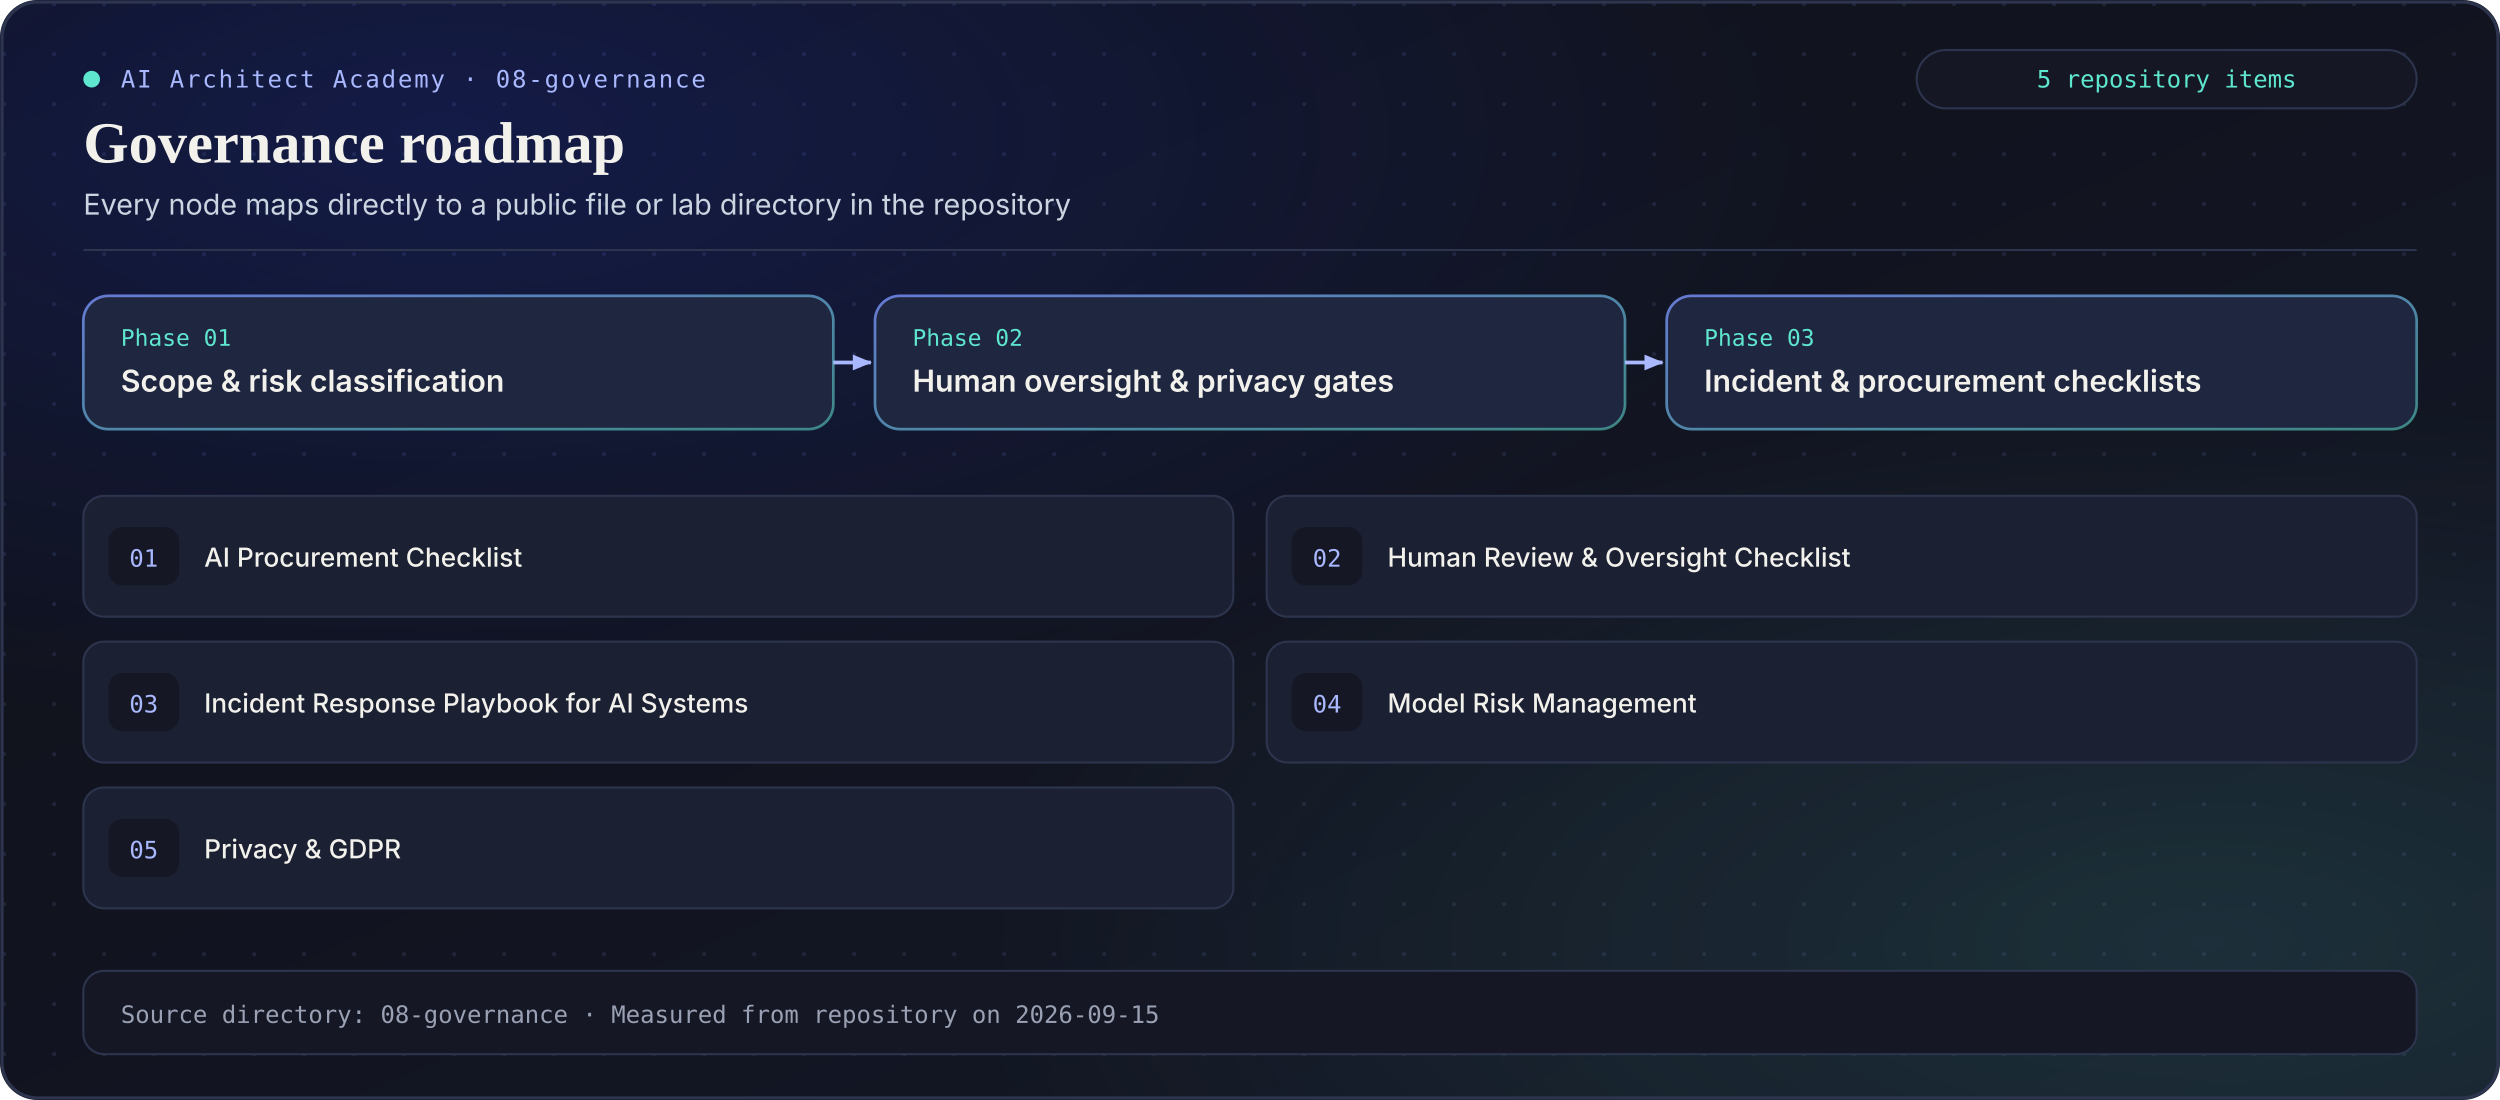
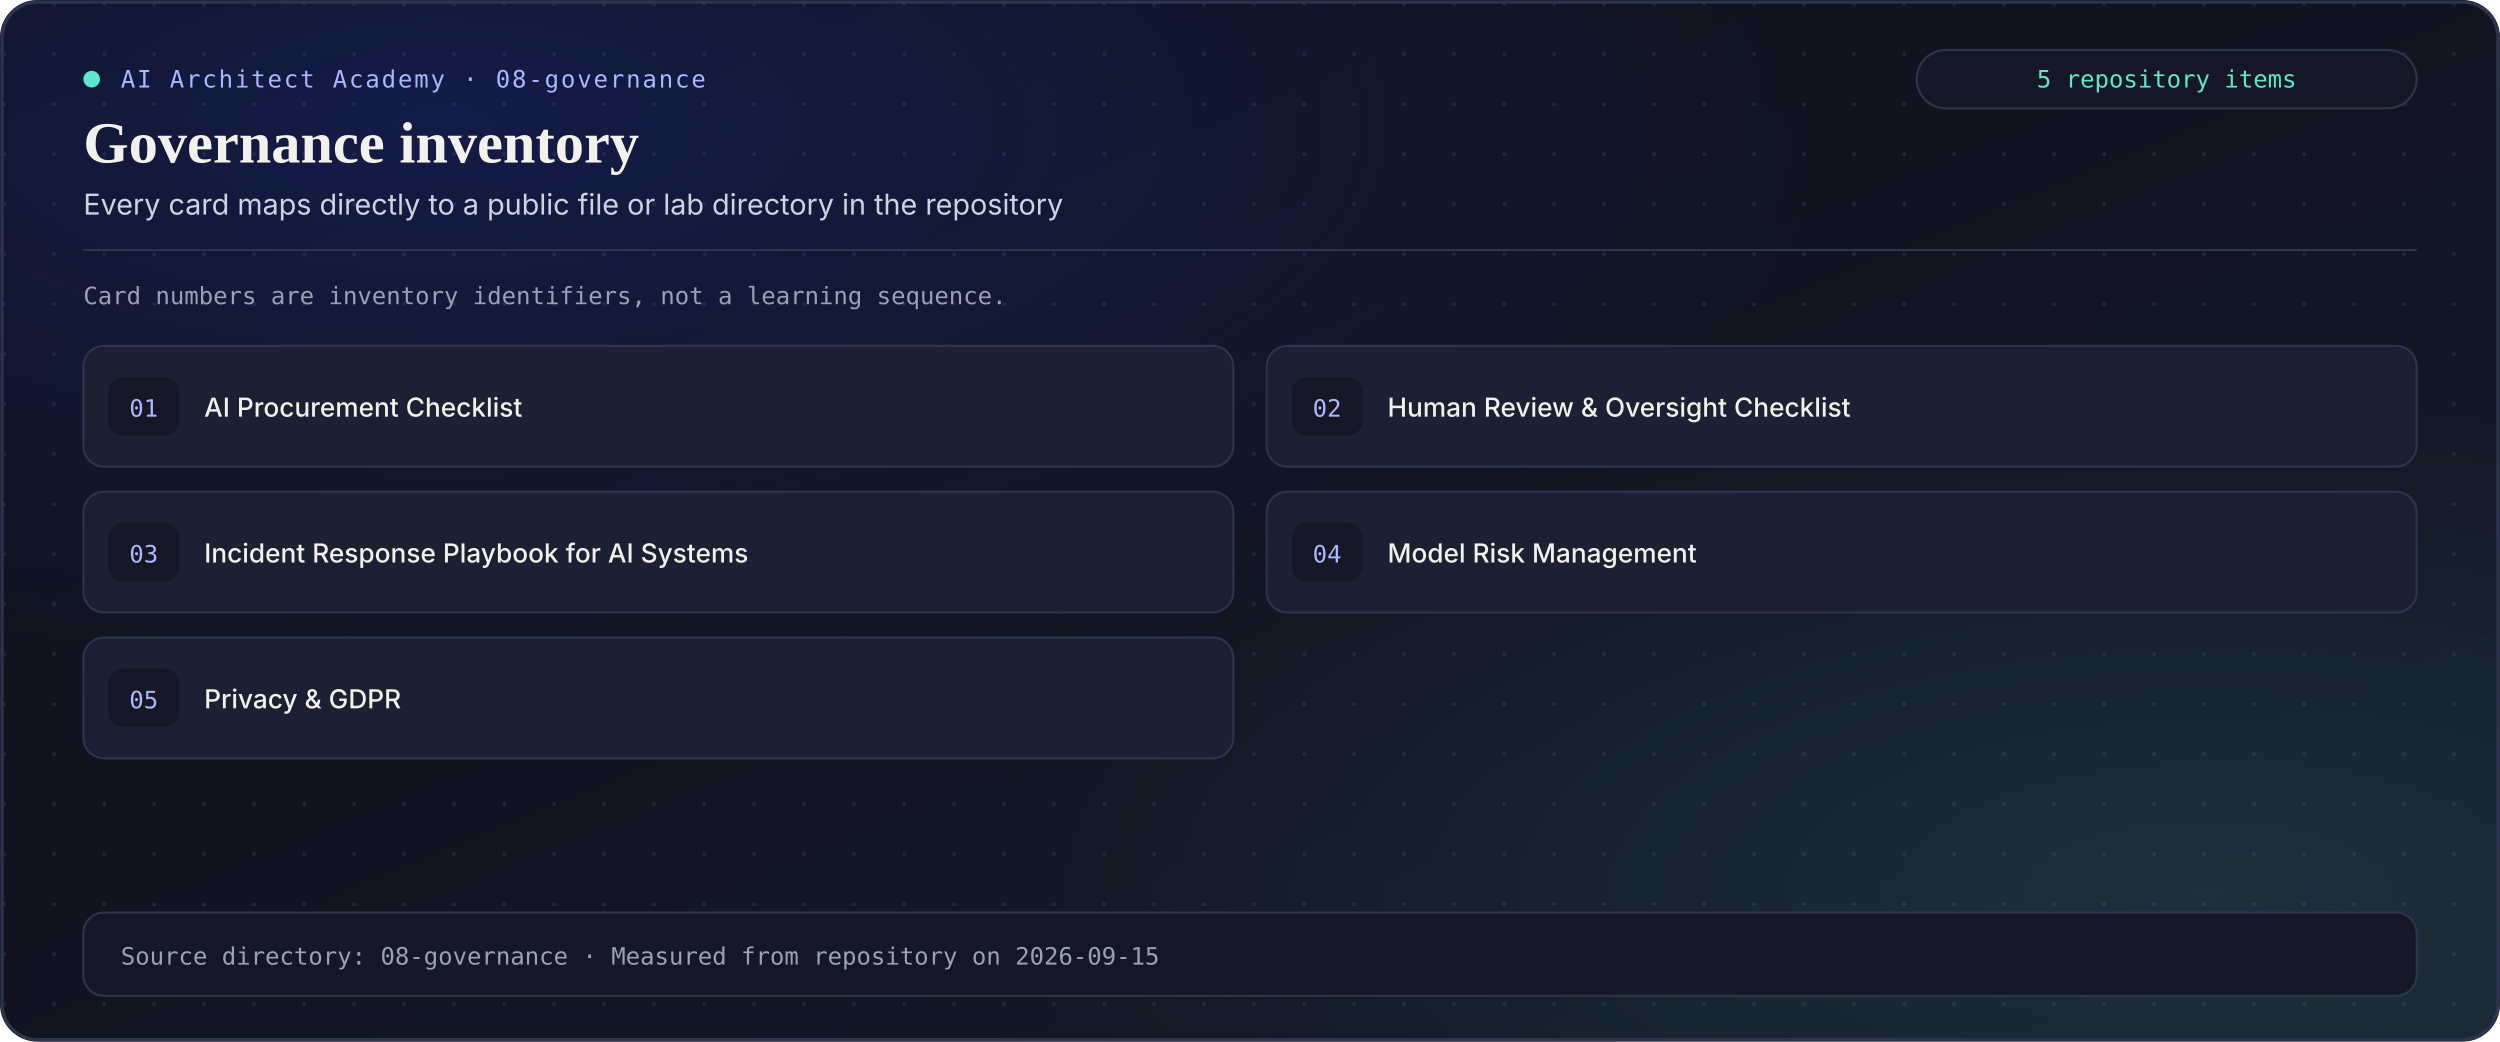
- <svg xmlns="http://www.w3.org/2000/svg" width="1200" height="528" viewBox="0 0 1200 528" role="img" aria-label="Governance curriculum roadmap">
+ <svg xmlns="http://www.w3.org/2000/svg" width="1200" height="500" viewBox="0 0 1200 500" role="img" aria-label="Governance curriculum section inventory">
  <defs>
    <linearGradient id="stage-grad" x1="0%" y1="0%" x2="100%" y2="100%">
      <stop offset="0%" stop-color="#0f1017" />
      <stop offset="60%" stop-color="#121522" />
      <stop offset="100%" stop-color="#141826" />
    </linearGradient>
    <linearGradient id="cobalt-stroke" x1="0%" y1="0%" x2="100%" y2="100%">
      <stop offset="0%" stop-color="#7c93ff" stop-opacity="0.78" />
      <stop offset="100%" stop-color="#5ee6cf" stop-opacity="0.52" />
    </linearGradient>
    <radialGradient id="cobalt-glow" cx="18%" cy="12%" r="55%">
      <stop offset="0%" stop-color="#1f3bd6" stop-opacity="0.24" />
      <stop offset="100%" stop-color="#1f3bd6" stop-opacity="0" />
    </radialGradient>
    <radialGradient id="mint-glow" cx="88%" cy="86%" r="50%">
      <stop offset="0%" stop-color="#5ee6cf" stop-opacity="0.12" />
      <stop offset="100%" stop-color="#5ee6cf" stop-opacity="0" />
    </radialGradient>
    <pattern id="academy-grid" width="24" height="24" patternUnits="userSpaceOnUse">
      <circle cx="2" cy="2" r="1" fill="#2d344d" fill-opacity="0.55" />
    </pattern>
    <marker id="arrow-cobalt" viewBox="0 0 10 10" refX="8" refY="5" markerWidth="6" markerHeight="6" orient="auto-start-reverse">
      <path d="M 0 1.5 L 8.5 5 L 0 8.5 z" fill="#a9b8ff" />
    </marker>
    <marker id="arrow-mint" viewBox="0 0 10 10" refX="8" refY="5" markerWidth="6" markerHeight="6" orient="auto-start-reverse">
      <path d="M 0 1.5 L 8.5 5 L 0 8.5 z" fill="#5ee6cf" />
    </marker>
    <marker id="arrow-amber" viewBox="0 0 10 10" refX="8" refY="5" markerWidth="6" markerHeight="6" orient="auto-start-reverse">
      <path d="M 0 1.5 L 8.5 5 L 0 8.5 z" fill="#ffc07a" />
    </marker>
  </defs>
  <style>
    text { font-family: Inter, system-ui, -apple-system, 'Segoe UI', Roboto, Helvetica, Arial, sans-serif; }
    .serif { font-family: 'Playfair Display', Georgia, 'Times New Roman', serif; }
    .mono { font-family: ui-monospace, 'SF Mono', Menlo, Consolas, monospace; }
  </style>
-   <rect width="1200" height="528" rx="18" fill="url(#stage-grad)" />
-   <rect width="1200" height="528" rx="18" fill="url(#academy-grid)" />
-   <rect width="1200" height="528" rx="18" fill="url(#cobalt-glow)" />
-   <rect width="1200" height="528" rx="18" fill="url(#mint-glow)" />
-   <rect x="1" y="1" width="1198" height="526" rx="17" fill="none" stroke="#2d344d" stroke-width="1.5" />
+   <rect width="1200" height="500" rx="18" fill="url(#stage-grad)" />
+   <rect width="1200" height="500" rx="18" fill="url(#academy-grid)" />
+   <rect width="1200" height="500" rx="18" fill="url(#cobalt-glow)" />
+   <rect width="1200" height="500" rx="18" fill="url(#mint-glow)" />
+   <rect x="1" y="1" width="1198" height="498" rx="17" fill="none" stroke="#2d344d" stroke-width="1.5" />
  <g>
    <rect x="40" y="34" width="8" height="8" rx="4" fill="#5ee6cf" />
    <text x="58" y="42" class="mono" font-size="11.5" fill="#a9b8ff" letter-spacing="0.9">AI Architect Academy · 08-governance</text>
    <rect x="920" y="24" width="240" height="28" rx="14" fill="#151824" stroke="#2d344d" />
    <text x="1040" y="42" text-anchor="middle" class="mono" font-size="11.5" fill="#5ee6cf">5 repository items</text>
-     <text x="40" y="78" class="serif" font-size="28" font-weight="600" fill="#f2f1ec">Governance roadmap</text>
-     <text x="40" y="103" font-size="13.8" fill="#cbd5e1">Every node maps directly to a public file or lab directory in the repository</text>
+     <text x="40" y="78" class="serif" font-size="28" font-weight="600" fill="#f2f1ec">Governance inventory</text>
+     <text x="40" y="103" font-size="13.8" fill="#cbd5e1">Every card maps directly to a public file or lab directory in the repository</text>
    <line x1="40" y1="120" x2="1160" y2="120" stroke="#2d344d" stroke-width="1" />
  </g>
+   <text x="40" y="146" class="mono" font-size="11.5" fill="#9aa1b5">Card numbers are inventory identifiers, not a learning sequence.</text>
  <g>
-     <rect x="40" y="142" width="360" height="64" rx="12" fill="#1f2640" stroke="url(#cobalt-stroke)" stroke-width="1.3" />
-     <text x="58" y="166" class="mono" font-size="11" fill="#5ee6cf">Phase 01</text>
-     <text x="58" y="188" font-size="14.5" font-weight="600" fill="#f2f1ec">Scope &amp; risk classification</text>
-     <line x1="400" y1="174" x2="418" y2="174" stroke="#a9b8ff" stroke-width="1.8" marker-end="url(#arrow-cobalt)" />
+     <rect x="40" y="166" width="552" height="58" rx="10" fill="#1b2032" stroke="#2d344d" />
+     <rect x="52" y="181" width="34" height="28" rx="7" fill="#151824" />
+     <text x="69" y="200" text-anchor="middle" class="mono" font-size="11.5" fill="#a9b8ff">01</text>
+     <text x="98" y="200" font-size="12.6" font-weight="550" fill="#f2f1ec">AI Procurement Checklist</text>
  </g>
  <g>
-     <rect x="420" y="142" width="360" height="64" rx="12" fill="#1f2640" stroke="url(#cobalt-stroke)" stroke-width="1.3" />
-     <text x="438" y="166" class="mono" font-size="11" fill="#5ee6cf">Phase 02</text>
-     <text x="438" y="188" font-size="14.5" font-weight="600" fill="#f2f1ec">Human oversight &amp; privacy gates</text>
-     <line x1="780" y1="174" x2="798" y2="174" stroke="#a9b8ff" stroke-width="1.8" marker-end="url(#arrow-cobalt)" />
+     <rect x="608" y="166" width="552" height="58" rx="10" fill="#1b2032" stroke="#2d344d" />
+     <rect x="620" y="181" width="34" height="28" rx="7" fill="#151824" />
+     <text x="637" y="200" text-anchor="middle" class="mono" font-size="11.5" fill="#a9b8ff">02</text>
+     <text x="666" y="200" font-size="12.6" font-weight="550" fill="#f2f1ec">Human Review &amp; Oversight Checklist</text>
  </g>
  <g>
-     <rect x="800" y="142" width="360" height="64" rx="12" fill="#1f2640" stroke="url(#cobalt-stroke)" stroke-width="1.3" />
-     <text x="818" y="166" class="mono" font-size="11" fill="#5ee6cf">Phase 03</text>
-     <text x="818" y="188" font-size="14.5" font-weight="600" fill="#f2f1ec">Incident &amp; procurement checklists</text>
+     <rect x="40" y="236" width="552" height="58" rx="10" fill="#1b2032" stroke="#2d344d" />
+     <rect x="52" y="251" width="34" height="28" rx="7" fill="#151824" />
+     <text x="69" y="270" text-anchor="middle" class="mono" font-size="11.5" fill="#a9b8ff">03</text>
+     <text x="98" y="270" font-size="12.6" font-weight="550" fill="#f2f1ec">Incident Response Playbook for AI Systems</text>
  </g>
  <g>
-     <rect x="40" y="238" width="552" height="58" rx="10" fill="#1b2032" stroke="#2d344d" />
-     <rect x="52" y="253" width="34" height="28" rx="7" fill="#151824" />
-     <text x="69" y="272" text-anchor="middle" class="mono" font-size="11.5" fill="#a9b8ff">01</text>
-     <text x="98" y="272" font-size="12.6" font-weight="550" fill="#f2f1ec">AI Procurement Checklist</text>
+     <rect x="608" y="236" width="552" height="58" rx="10" fill="#1b2032" stroke="#2d344d" />
+     <rect x="620" y="251" width="34" height="28" rx="7" fill="#151824" />
+     <text x="637" y="270" text-anchor="middle" class="mono" font-size="11.5" fill="#a9b8ff">04</text>
+     <text x="666" y="270" font-size="12.6" font-weight="550" fill="#f2f1ec">Model Risk Management</text>
  </g>
  <g>
-     <rect x="608" y="238" width="552" height="58" rx="10" fill="#1b2032" stroke="#2d344d" />
-     <rect x="620" y="253" width="34" height="28" rx="7" fill="#151824" />
-     <text x="637" y="272" text-anchor="middle" class="mono" font-size="11.5" fill="#a9b8ff">02</text>
-     <text x="666" y="272" font-size="12.6" font-weight="550" fill="#f2f1ec">Human Review &amp; Oversight Checklist</text>
+     <rect x="40" y="306" width="552" height="58" rx="10" fill="#1b2032" stroke="#2d344d" />
+     <rect x="52" y="321" width="34" height="28" rx="7" fill="#151824" />
+     <text x="69" y="340" text-anchor="middle" class="mono" font-size="11.5" fill="#a9b8ff">05</text>
+     <text x="98" y="340" font-size="12.6" font-weight="550" fill="#f2f1ec">Privacy &amp; GDPR</text>
  </g>
  <g>
-     <rect x="40" y="308" width="552" height="58" rx="10" fill="#1b2032" stroke="#2d344d" />
-     <rect x="52" y="323" width="34" height="28" rx="7" fill="#151824" />
-     <text x="69" y="342" text-anchor="middle" class="mono" font-size="11.5" fill="#a9b8ff">03</text>
-     <text x="98" y="342" font-size="12.6" font-weight="550" fill="#f2f1ec">Incident Response Playbook for AI Systems</text>
-   </g>
-   <g>
-     <rect x="608" y="308" width="552" height="58" rx="10" fill="#1b2032" stroke="#2d344d" />
-     <rect x="620" y="323" width="34" height="28" rx="7" fill="#151824" />
-     <text x="637" y="342" text-anchor="middle" class="mono" font-size="11.5" fill="#a9b8ff">04</text>
-     <text x="666" y="342" font-size="12.6" font-weight="550" fill="#f2f1ec">Model Risk Management</text>
-   </g>
-   <g>
-     <rect x="40" y="378" width="552" height="58" rx="10" fill="#1b2032" stroke="#2d344d" />
-     <rect x="52" y="393" width="34" height="28" rx="7" fill="#151824" />
-     <text x="69" y="412" text-anchor="middle" class="mono" font-size="11.5" fill="#a9b8ff">05</text>
-     <text x="98" y="412" font-size="12.6" font-weight="550" fill="#f2f1ec">Privacy &amp; GDPR</text>
-   </g>
-   <g>
-     <rect x="40" y="466" width="1120" height="40" rx="10" fill="#151824" stroke="#2d344d" />
-     <text x="58" y="491" class="mono" font-size="11.5" fill="#9aa1b5">Source directory: 08-governance · Measured from repository on 2026-09-15</text>
+     <rect x="40" y="438" width="1120" height="40" rx="10" fill="#151824" stroke="#2d344d" />
+     <text x="58" y="463" class="mono" font-size="11.5" fill="#9aa1b5">Source directory: 08-governance · Measured from repository on 2026-09-15</text>
  </g>
</svg>
